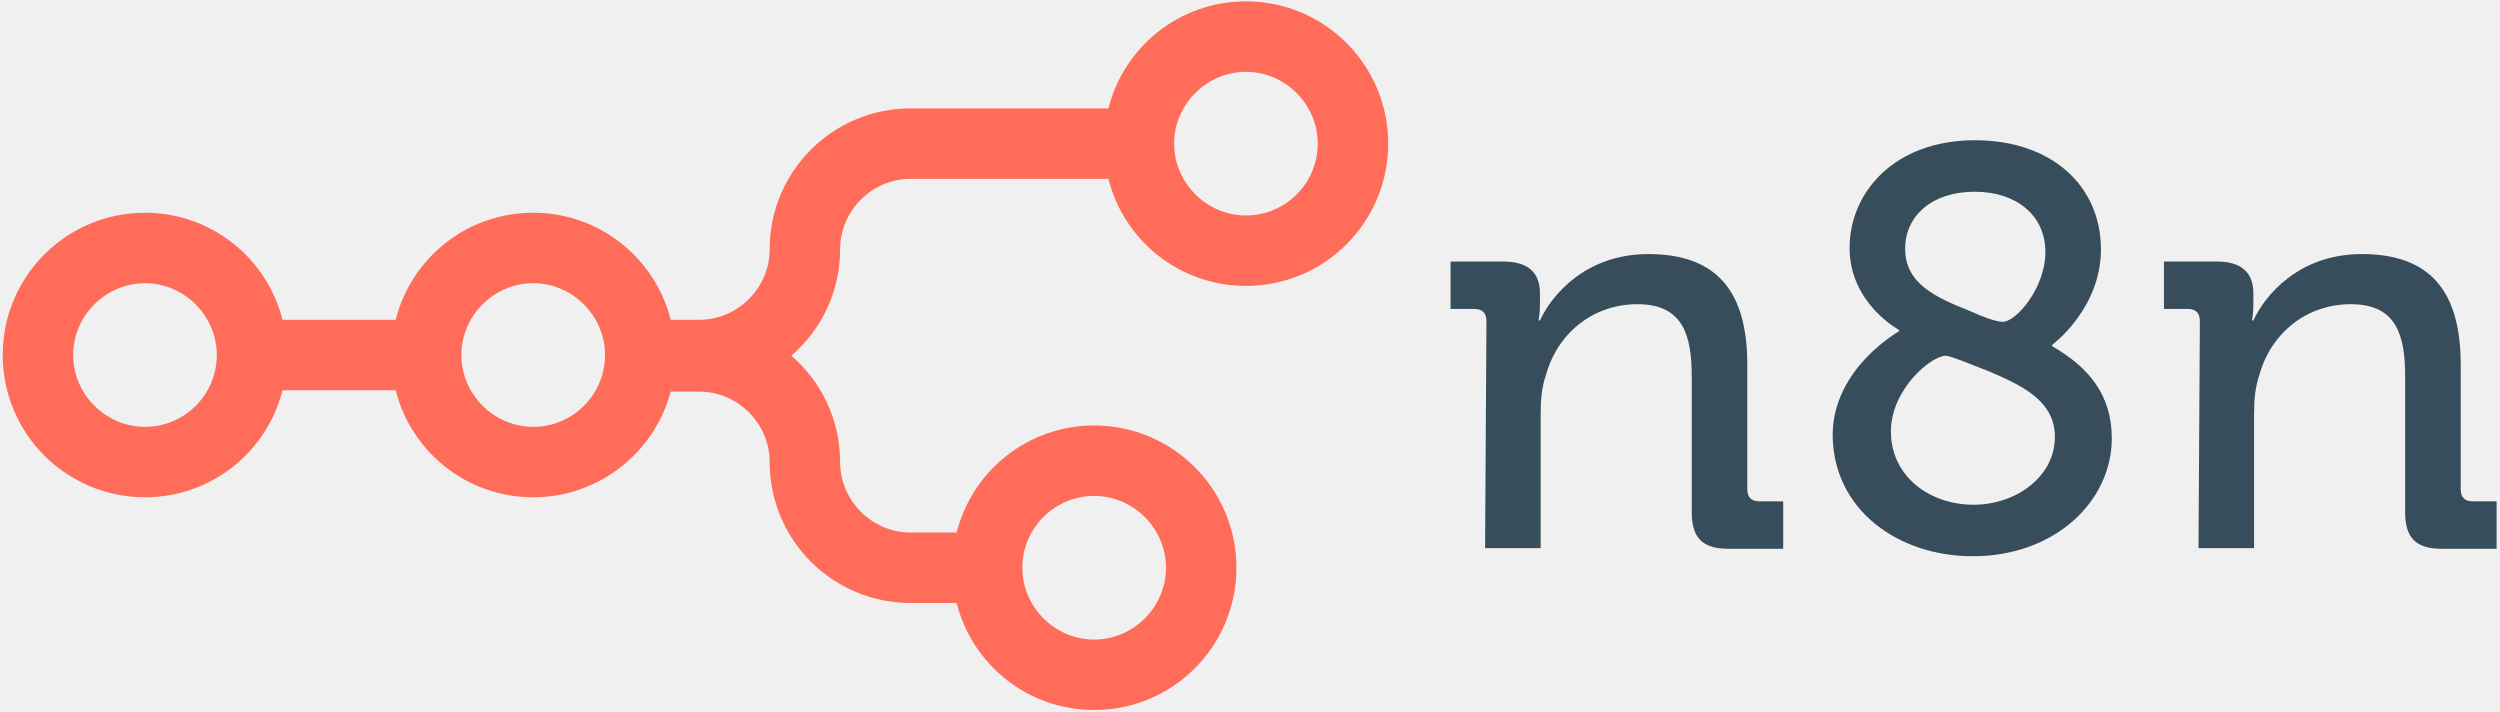
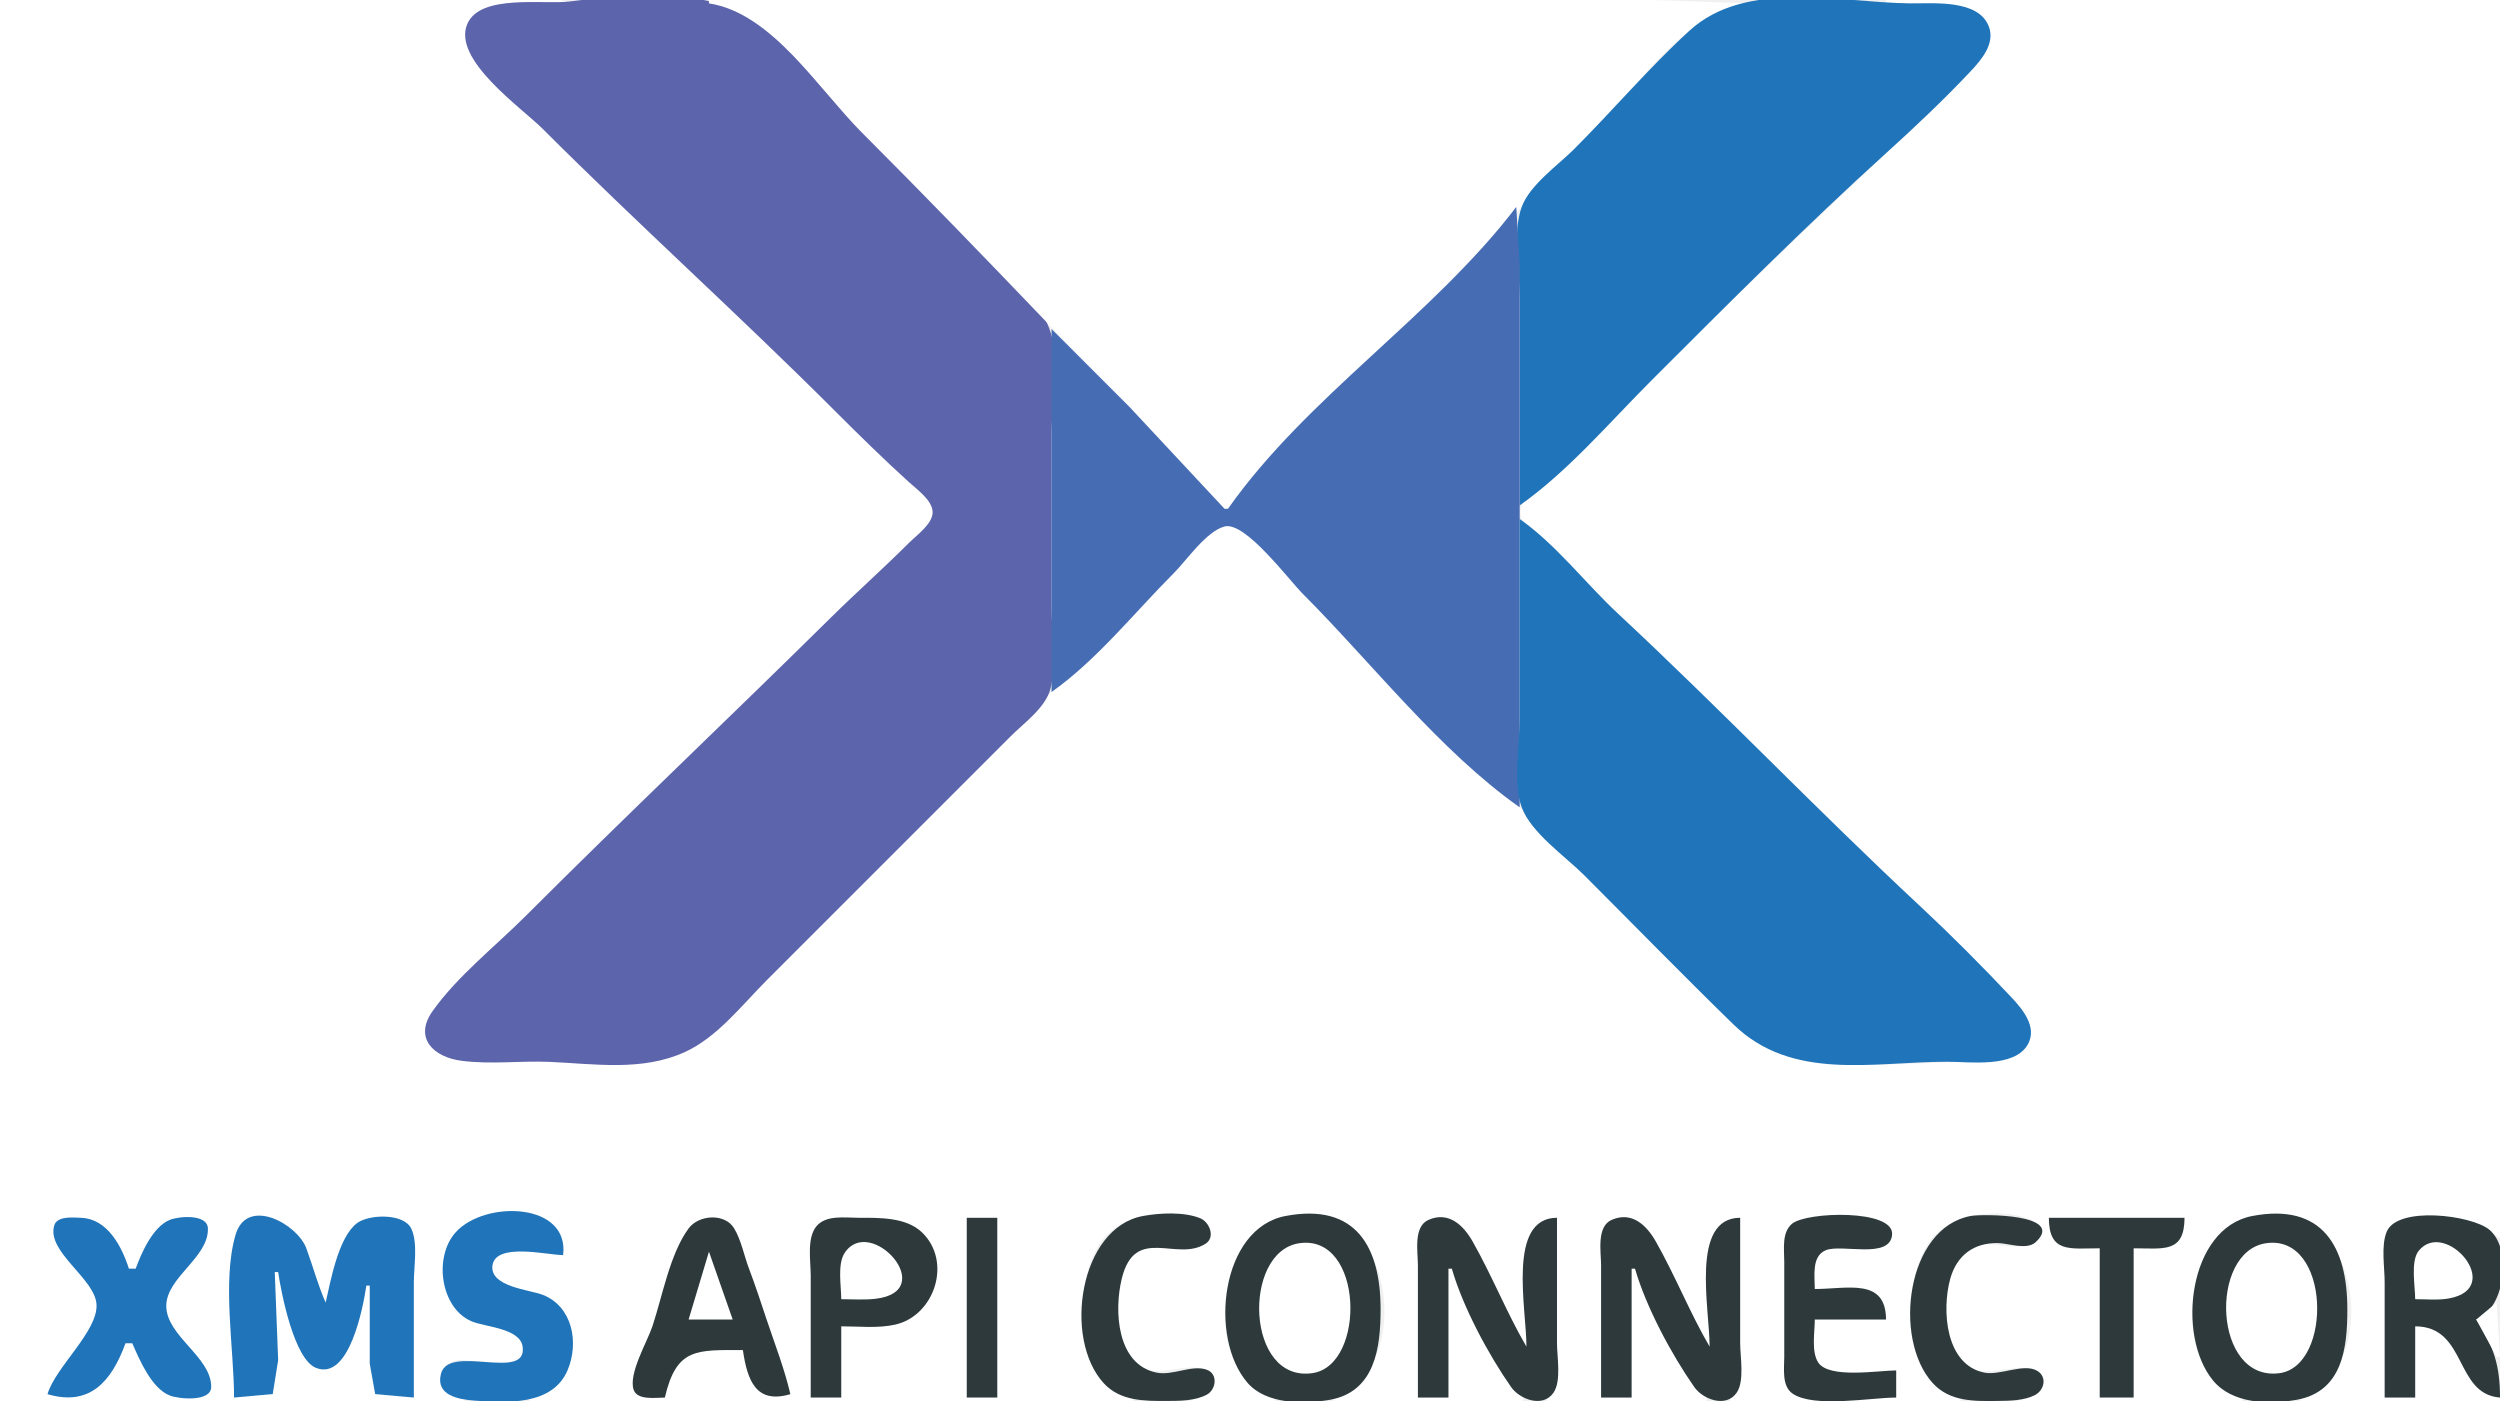
- <svg xmlns="http://www.w3.org/2000/svg" version="1.1" id="Layer_1" x="0px" y="0px" viewBox="0 0 369 105" style="enable-background:new 0 0 369 105;" xml:space="preserve">
-   <style type="text/css">
- 	.st0{fill:#FF6D5A;}
- 	.st1{fill:#384D5B;}
- </style>
-   <g>
-     <path class="st0" d="M183.9,0.2c-9.8,0-18,6.7-20.3,15.8h-29.2c-11.5,0-20.8,9.3-20.8,20.8c0,5.7-4.7,10.4-10.4,10.4H99   c-2.3-9.1-10.5-15.8-20.3-15.8c-9.8,0-18,6.7-20.3,15.8H41.7c-2.3-9.1-10.5-15.8-20.3-15.8c-11.6,0-21,9.4-21,21   c0,11.6,9.4,21,21,21c9.8,0,18-6.7,20.3-15.8h16.7c2.3,9.1,10.5,15.8,20.3,15.8c9.7,0,17.9-6.6,20.3-15.6h4.2   c5.7,0,10.4,4.7,10.4,10.4c0,11.5,9.3,20.8,20.8,20.8h6.8c2.3,9.1,10.5,15.8,20.3,15.8c11.6,0,21-9.4,21-21c0-11.6-9.4-21-21-21   c-9.8,0-18,6.7-20.3,15.8h-6.8c-5.7,0-10.4-4.7-10.4-10.4c0-6.3-2.8-11.9-7.2-15.7c4.4-3.8,7.2-9.4,7.2-15.7   c0-5.7,4.7-10.4,10.4-10.4h29.2c2.3,9.1,10.5,15.8,20.3,15.8c11.6,0,21-9.4,21-21C204.9,9.6,195.5,0.2,183.9,0.2z M21.4,63   c-5.8,0-10.6-4.8-10.6-10.6s4.8-10.6,10.6-10.6S32,46.6,32,52.4S27.3,63,21.4,63z M78.7,63c-5.8,0-10.6-4.8-10.6-10.6   s4.8-10.6,10.6-10.6s10.6,4.8,10.6,10.6S84.6,63,78.7,63z M161.5,73.2c5.8,0,10.6,4.8,10.6,10.6s-4.8,10.6-10.6,10.6   s-10.6-4.8-10.6-10.6C150.9,77.9,155.7,73.2,161.5,73.2z M183.9,31.8c-5.8,0-10.6-4.8-10.6-10.6s4.8-10.6,10.6-10.6   s10.6,4.8,10.6,10.6C194.5,27,189.8,31.8,183.9,31.8z" />
-     <g>
-       <path class="st1" d="M219.4,47.4c0-1.3-0.7-1.8-1.8-1.8h-3.5v-7h7.8c3.6,0,5.4,1.6,5.4,4.7v1.6c0,1.3-0.2,2.4-0.2,2.4h0.2    c1.7-3.7,6.7-9.8,16-9.8c10.1,0,14.6,5.5,14.6,16.3v18.4c0,1.3,0.7,1.8,1.8,1.8h3.5v7h-8.1c-3.8,0-5.4-1.6-5.4-5.4v-20    c0-6-1.2-10.7-8-10.7c-6.6,0-11.8,4.3-13.5,10.4c-0.6,1.7-0.8,3.6-0.8,5.7v19.9h-8.2L219.4,47.4L219.4,47.4z" />
-       <path class="st1" d="M280.3,48.9v-0.2c0,0-7.3-3.9-7.3-12.1s6.6-15.9,18.5-15.9c11.4,0,18.6,6.8,18.6,16.1    c0,8.8-7.2,14.1-7.2,14.1v0.2c5.4,3.1,8.8,7.2,8.8,13.6c0,9.3-8.4,17.4-20.5,17.4c-11.2,0-20.7-7-20.7-18    C270.6,54.3,280.3,48.9,280.3,48.9z M291.3,74.5c6.2,0,12-4.1,12-10c0-5.2-4.5-7.5-10-9.8c-2.3-0.9-5.5-2.2-6.1-2.2    c-2.1,0-8.1,4.9-8.1,11.2C279.1,70.3,284.8,74.5,291.3,74.5z M295.6,47.5c2,0,6.3-5,6.3-10.3c0-5.5-4.4-8.9-10.4-8.9    c-6.5,0-10.3,3.7-10.3,8.4c0,5.2,4.5,7.2,9.8,9.3C292.2,46.6,294.6,47.5,295.6,47.5z" />
-       <path class="st1" d="M324.7,47.4c0-1.3-0.7-1.8-1.8-1.8h-3.5v-7h7.8c3.6,0,5.4,1.6,5.4,4.7v1.6c0,1.3-0.2,2.4-0.2,2.4h0.2    c1.7-3.7,6.7-9.8,16-9.8c10.1,0,14.6,5.5,14.6,16.3v18.4c0,1.3,0.7,1.8,1.8,1.8h3.5v7h-8.1c-3.8,0-5.4-1.6-5.4-5.4v-20    c0-6-1.2-10.7-8-10.7c-6.6,0-11.8,4.3-13.5,10.4c-0.6,1.7-0.8,3.6-0.8,5.7v19.9h-8.2L324.7,47.4L324.7,47.4z" />
-     </g>
-   </g>
+ <svg xmlns="http://www.w3.org/2000/svg" width="737" height="413">
+   <path style="fill:#ffffff; stroke:none;" d="M0 0L0 413L137 413L137 412C132.292 411.245 127.058 407.431 131.731 402.408C136.322 397.474 151.463 407.3 154.338 398.856C156.527 392.427 145.773 391.512 142 390.25C132.172 386.962 127.325 375.282 133.009 366.015C140.154 354.368 167.256 353.337 166 370C160.39 369.985 153.537 367.761 148.109 369.434C144.414 370.572 143.538 374.663 146.438 377.272C151.426 381.762 159.738 380.125 164.772 385.225C173.406 393.971 167.278 409.724 156 412L156 413L334 413L334 412C317.463 407.088 315.633 378.525 324.649 366.015C330.363 358.088 343.012 356.298 351.981 358.863C354.972 359.718 359.139 363.997 354.967 366.535C350.445 369.287 342.5 365.292 337.015 367.703C327.759 371.771 327.803 391.313 332.14 398.981C338.375 410.007 351.76 398.831 357.018 405.367C360.498 409.694 353.968 411.532 351 412L351 413L376 413L376 412C350.941 403.976 359.656 356.931 387 358.04C412.14 359.06 415.728 405.249 393 412L393 413L449 413L449 412C439.747 403.452 432.833 385.609 428 374L427 374L427 412L418 412L418 374C418 369.969 416.828 363.536 420.318 360.603C424.606 357 429.844 360.215 432.381 364.044C438.952 373.964 444.431 386.027 449 397L450 397C450 386.154 444.406 359.172 459 359L459 396C459 401.562 460.23 407.858 456 412L456 413L503 413L503 412C493.747 403.452 486.833 385.609 482 374L481 374L481 412L472 412L472 374C472 369.969 470.828 363.536 474.318 360.603C478.606 357 483.844 360.215 486.381 364.044C492.952 373.964 498.431 386.027 503 397L504 397C504 386.154 498.406 359.172 513 359L513 396C513 401.562 514.23 407.858 510 412L510 413L578 413L578 412C561.435 406.696 559.686 377.304 569.558 365.094C575.637 357.575 589.179 356.125 597.938 359.228C601.212 360.389 602.503 364.547 599.006 366.535C594.221 369.256 586.674 365.159 581.043 367.703C571.392 372.063 572.036 392.374 577.005 399.945C583.266 409.484 596.226 399.172 601.199 405.404C604.625 409.696 597.946 411.671 595 412L595 413L661 413L661 412C636.18 403.561 644.745 356.934 672 358.04C697.147 359.06 700.803 405.226 678 412L678 413L737 413L737 412C723.527 409.902 727.843 391.012 712 391L712 412L703 412L703 376C703 371.527 701.77 364.874 705.318 361.434C709.786 357.102 720.469 358.674 726 359.809C730.253 360.681 733.393 362.701 737 365L737 0L556 0L556 1C563.951 1 595.29 0.012 584.347 16C583.096 17.828 581.522 19.416 579.985 21C547.329 54.658 512.155 85.845 479 119C471.153 126.847 462.835 134.161 455 142C452.642 144.359 447.376 148.11 448.346 152C449.382 156.157 455.096 160.096 458 163C465.882 170.882 473.738 178.694 482 186.17C510.921 212.338 537.807 241.081 566 268.039C575.151 276.789 584.274 285.785 592.957 295C596.389 298.642 600.833 303.961 596.562 308.721C593.144 312.533 586.761 312.939 582 312.996C570.322 313.136 558.629 313.996 547 314C519.452 314.009 506.287 296.287 488 278L404 194L374 164C371.197 161.197 366.374 154.207 362 154.207C356.875 154.207 350.338 163.662 347 167L308 206L237 277C226.327 287.673 214.887 303.701 201 310.099C188.495 315.86 175.131 313.336 162 313.015C153.151 312.798 143.725 314.072 135 312.38C127.024 310.834 122.778 305.006 128.344 298C136.379 287.886 146.869 279.131 156 270C185.658 240.342 216.153 211.495 246 182.004C253.547 174.546 261.492 167.524 269 160C271.222 157.773 275.793 154.503 275.793 151C275.793 147.537 271.298 144.254 269 142.17C261.443 135.317 254.217 128.217 247 121C219.173 93.173 189.828 66.826 162 39C156 33 135.537 18.549 137.488 9.015C139.671 -1.647 160.269 1 168 1C155.117 -4.406 132.038 0 118 0L0 0z" />
+   <path style="fill:#5c64ab; stroke:none;" d="M168 0.424C160.349 1.429 141.533 -1.905 137.743 7.108C133.322 17.623 153.725 31.725 160 38C188.161 66.161 217.839 92.839 246 121C253.217 128.217 260.438 135.322 268 142.17C270.269 144.225 274.944 147.579 274.944 151C274.944 154.458 270.195 157.803 268 160C260.488 167.519 252.547 174.547 245 182.004C215.153 211.495 184.658 240.342 155 270C146.045 278.955 134.933 287.678 127.573 298C121.852 306.023 127.804 311.629 136 312.711C144.546 313.838 153.401 312.663 162 313.039C175.303 313.622 189.377 315.914 202 310.099C211.519 305.713 218.722 296.278 226 289L269 246L298 217C301.916 213.084 308.276 208.608 309.682 203C311.498 195.756 310 186.456 310 179L310 128C310 118.983 312.526 105.486 309.397 97C304.327 83.251 284.928 70.562 275.09 60C265.313 49.505 254.79 39.632 245.17 29C236.751 19.696 227.779 7.717 216 2.529C203.399 -3.022 181.481 -1.346 168 0.424z" />
+   <path style="fill:#ffffff; stroke:none;" d="M209 0L209 1C227.56 3.792 241.593 26.593 254 39C290.326 75.326 325.486 112.893 361 150L362 150C398.173 113.827 433.267 76.616 468.985 40C481.475 27.197 496.124 3.829 515 1L487 0L425 0L209 0z" />
+   <path style="fill:#2074ba; stroke:none;" d="M448 149C462.279 138.942 474.648 124.333 487 112C509.535 89.501 532.386 66.537 556 45.17C564.58 37.406 573.012 29.432 580.957 21C584.067 17.699 588.122 12.956 586.381 8.019C583.436 -0.338 569.901 1.078 563 0.996C542.426 0.751 514.708 -6.244 498 9.093C486.013 20.097 475.482 32.517 464 44C459.192 48.808 451.006 54.484 448.603 61C445.851 68.464 448 80.083 448 88L448 149z" />
+   <path style="fill:#466db3; stroke:none;" d="M447 61C422.362 93.337 385.385 116.803 362 150L361 150L333.015 120L310 97L310 204C323.304 194.628 334.494 180.506 346 169C349.832 165.168 355.623 156.619 361 155.207C367.086 153.609 379.954 170.954 384 175C404.391 195.391 424.445 221.407 448 238L448 114L448 78L447 61z" />
+   <path style="fill:#2074ba; stroke:none;" d="M448 153L448 212C448 219.641 445.946 230.792 448.603 238C451.382 245.536 461.418 252.418 467 258C481.66 272.66 496.147 287.521 511 301.985C528.336 318.867 552.165 313 574 313C580.654 313 593.873 314.915 597.817 307.867C600.657 302.791 596.256 297.501 592.957 294C584.298 284.81 575.239 275.696 566 267.09C535.788 238.946 507.212 209.054 477 180.91C467.315 171.888 458.834 160.631 448 153M166 370C167.95 354.477 143.068 353.728 134.394 363.214C127.748 370.482 129.828 385.608 139.004 389.521C142.967 391.211 153.341 391.52 154.079 397.035C155.468 407.418 132.273 395.992 129.987 405.015C128.375 411.375 135.142 412.553 140 412.91C149.386 413.598 162.861 414.362 167.297 403.999C170.792 395.835 168.751 385.117 159.999 381.714C156.076 380.188 144.383 379.36 145.176 373.093C146.053 366.166 161.502 369.997 166 370z" />
+   <path style="fill:#2d393b; stroke:none;" d="M337 358.465C318.28 361.841 313.276 394.594 325.394 407.786C330.24 413.063 337.408 413.031 344 412.999C347.803 412.981 352.302 413.001 355.757 411.146C358.53 409.657 359.157 404.982 355.696 403.774C351.356 402.259 345.721 405.601 341 404.655C329.221 402.296 328.388 386.444 330.684 377C334.58 360.978 346.859 372.133 355.397 366.651C358.415 364.713 356.501 360.233 353.852 359.148C349.072 357.191 341.983 357.566 337 358.465M379 358.468C359.832 362.09 356.278 394.406 367.789 407.671C373.282 413.999 384.335 414.018 392 412.671C405.368 410.322 406.999 397.273 407 386C407.001 367.58 399.732 354.55 379 358.468M581 358.465C562.093 361.898 557.892 394.547 569.709 407.671C574.766 413.287 582.061 413.079 589 412.996C592.462 412.955 596.687 412.902 599.851 411.297C602.616 409.894 603.631 405.942 600.566 404.117C596.651 401.787 589.571 405.572 585 404.655C573.477 402.344 572.395 386.184 574.928 377C576.821 370.138 581.848 366.319 589 366.456C592.139 366.516 597.515 368.612 600.141 366.168C609.072 357.859 584.427 357.842 581 358.465M664 358.468C645.178 362.025 641.489 393.688 652.394 406.956C658.06 413.849 668.784 414.115 677 412.671C690.577 410.285 692 397.38 692 386C692 367.581 684.733 354.549 664 358.468z" />
+   <path style="fill:#2074ba; stroke:none;" d="M14 411C26.5 414.695 32.881 407.252 37 396L39 396C41.121 400.917 44.732 409.322 50.043 411.397C52.747 412.453 62.246 413.359 62.263 408.852C62.297 400 49.02 393.863 49.02 385C49.02 376.538 61.551 370.736 61.289 362.148C61.156 357.814 52.782 358.525 50.093 359.603C45.081 361.614 41.735 369.261 40 374L38 374C35.894 367.391 31.651 359.336 24 359.019C21.694 358.924 16.807 358.35 15.967 361.318C13.752 369.145 28.055 376.927 28.454 384.576C28.869 392.503 16.357 402.991 14 411M69 412L80.397 410.972L82 401L81 375L82 375C82.934 381.324 86.702 400.647 93.133 403.242C102.96 407.208 107.066 385.326 108 379L109 379L109 402L110.603 410.972L122 412L122 378C122 373.385 123.253 366.5 121.258 362.228C119.097 357.602 108.759 357.915 105.225 360.603C99.732 364.781 97.494 377.544 96 384C93.7 378.812 92.271 373.317 90.304 368C87.628 360.767 72.763 352.635 69.434 364.044C65.415 377.817 69 397.633 69 412z" />
+   <path style="fill:#2d393b; stroke:none;" d="M196 412C199.405 397.282 205.351 398 219 398C220.319 406.933 222.84 414.002 233 411C231.272 403.532 228.423 396.269 226 389C224.326 383.977 222.683 378.952 220.808 374C219.366 370.193 218.53 365.651 216.442 362.148C213.703 357.552 205.978 358.093 202.995 362.148C197.49 369.631 195.261 382.219 192.333 391C190.814 395.558 185.225 404.948 186.788 409.682C187.852 412.906 193.413 411.998 196 412M239 412L248 412L248 391C253.2 391 258.905 391.648 264 390.471C275.524 387.807 280.794 371.903 271.775 363.279C267.06 358.769 259.069 359.002 253 359C249.142 358.999 243.558 358.123 240.742 361.434C237.766 364.933 239 371.748 239 376L239 412M285 359L285 412L294 412L294 359L285 359M418 412L427 412L427 374L428 374C431.251 385.286 438.731 399.256 445.468 408.891C448 412.513 454.813 415.156 457.972 410.566C460.345 407.119 459 399.996 459 396L459 359C444.226 359.052 450 385.72 450 397C444.15 386.977 439.865 376.096 434.138 366.004C431.452 361.27 427.129 357.004 421.148 359.603C416.585 361.587 418 369.017 418 373L418 412M472 412L481 412L481 374L482 374C485.251 385.286 492.731 399.255 499.468 408.891C502 412.513 508.813 415.156 511.972 410.566C514.345 407.119 513 399.996 513 396L513 359C498.226 359.052 504 385.72 504 397C498.15 386.977 493.865 376.096 488.138 366.004C485.452 361.27 481.129 357.004 475.148 359.603C470.585 361.587 472 369.017 472 373L472 412M559 412L559 404C553.809 404 539.254 406.517 536.028 401.682C533.915 398.516 535 392.641 535 389L556 389C555.956 376.608 544.633 380 535 380C535 376.317 533.988 370.42 538.148 368.603C542.808 366.569 557.207 371.402 557.793 363.961C558.388 356.404 532.622 357.192 528.318 360.742C525.177 363.333 526 368.394 526 372L526 400C526.001 403.376 525.203 408.597 528.434 410.821C534.728 415.153 551.483 412 559 412M604 359C604.037 369.505 610.199 368 619 368L619 412L629 412L629 368C637.801 368 643.963 369.505 644 359L604 359M703 412L712 412L712 391C727.357 391.054 723.516 410.974 737 412C737 402.658 735.189 396.867 730 389C738.304 386.107 740.796 368.281 733.852 362.514C728.644 358.189 706.782 355.452 703.603 363.109C701.877 367.268 703 373.568 703 378L703 412z" />
+   <path style="fill:#ffffff; stroke:none;" d="M383 366.508C366.139 369.014 367.226 407.806 387 404.785C402.763 402.377 402.016 363.681 383 366.508M668 366.508C651.132 369.015 652.413 407.423 672 404.81C687.711 402.715 687.089 363.67 668 366.508M248 383C251.297 383 254.721 383.258 258 382.891C277.203 380.74 256.635 357.919 249.028 369.318C246.788 372.675 248 379.131 248 383M712 383C715.256 383 718.784 383.365 721.996 382.772C738.751 379.675 720.834 359.1 713.028 368.742C710.568 371.781 712 379.288 712 383M209 369L203 389L216 389L209 369M736 384L730 389L736 400L737 400L736 384z" />
</svg>
